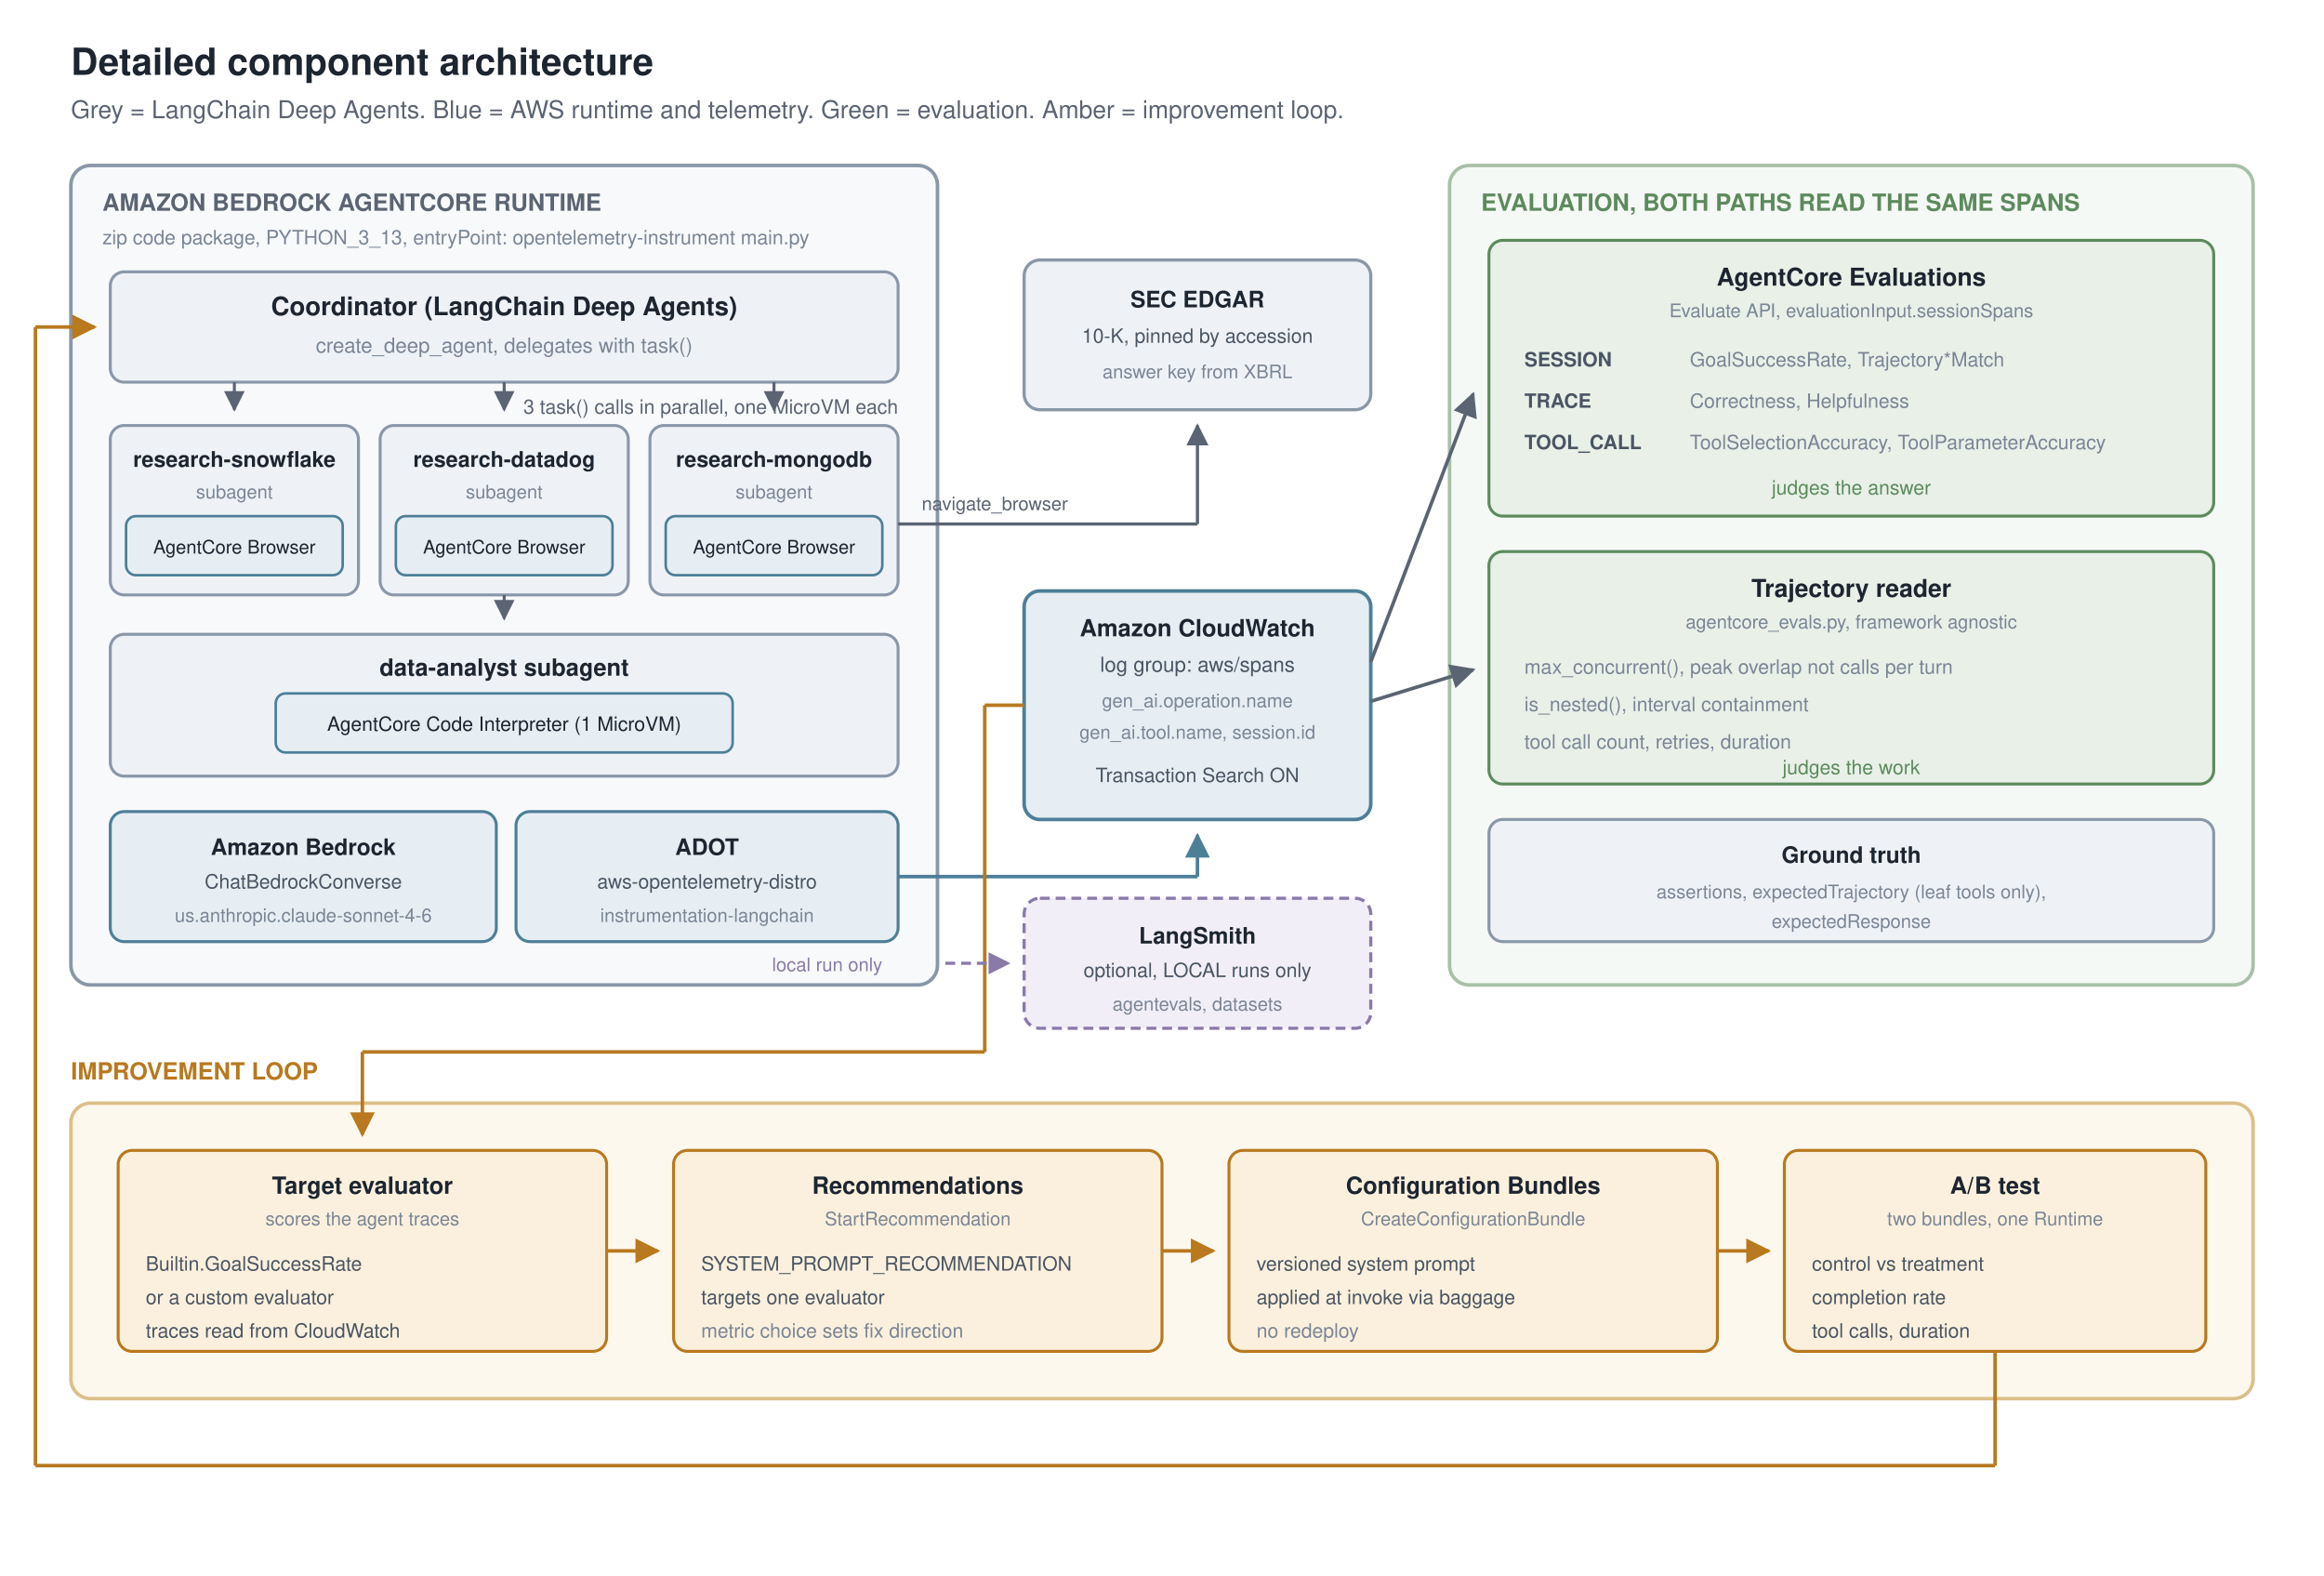
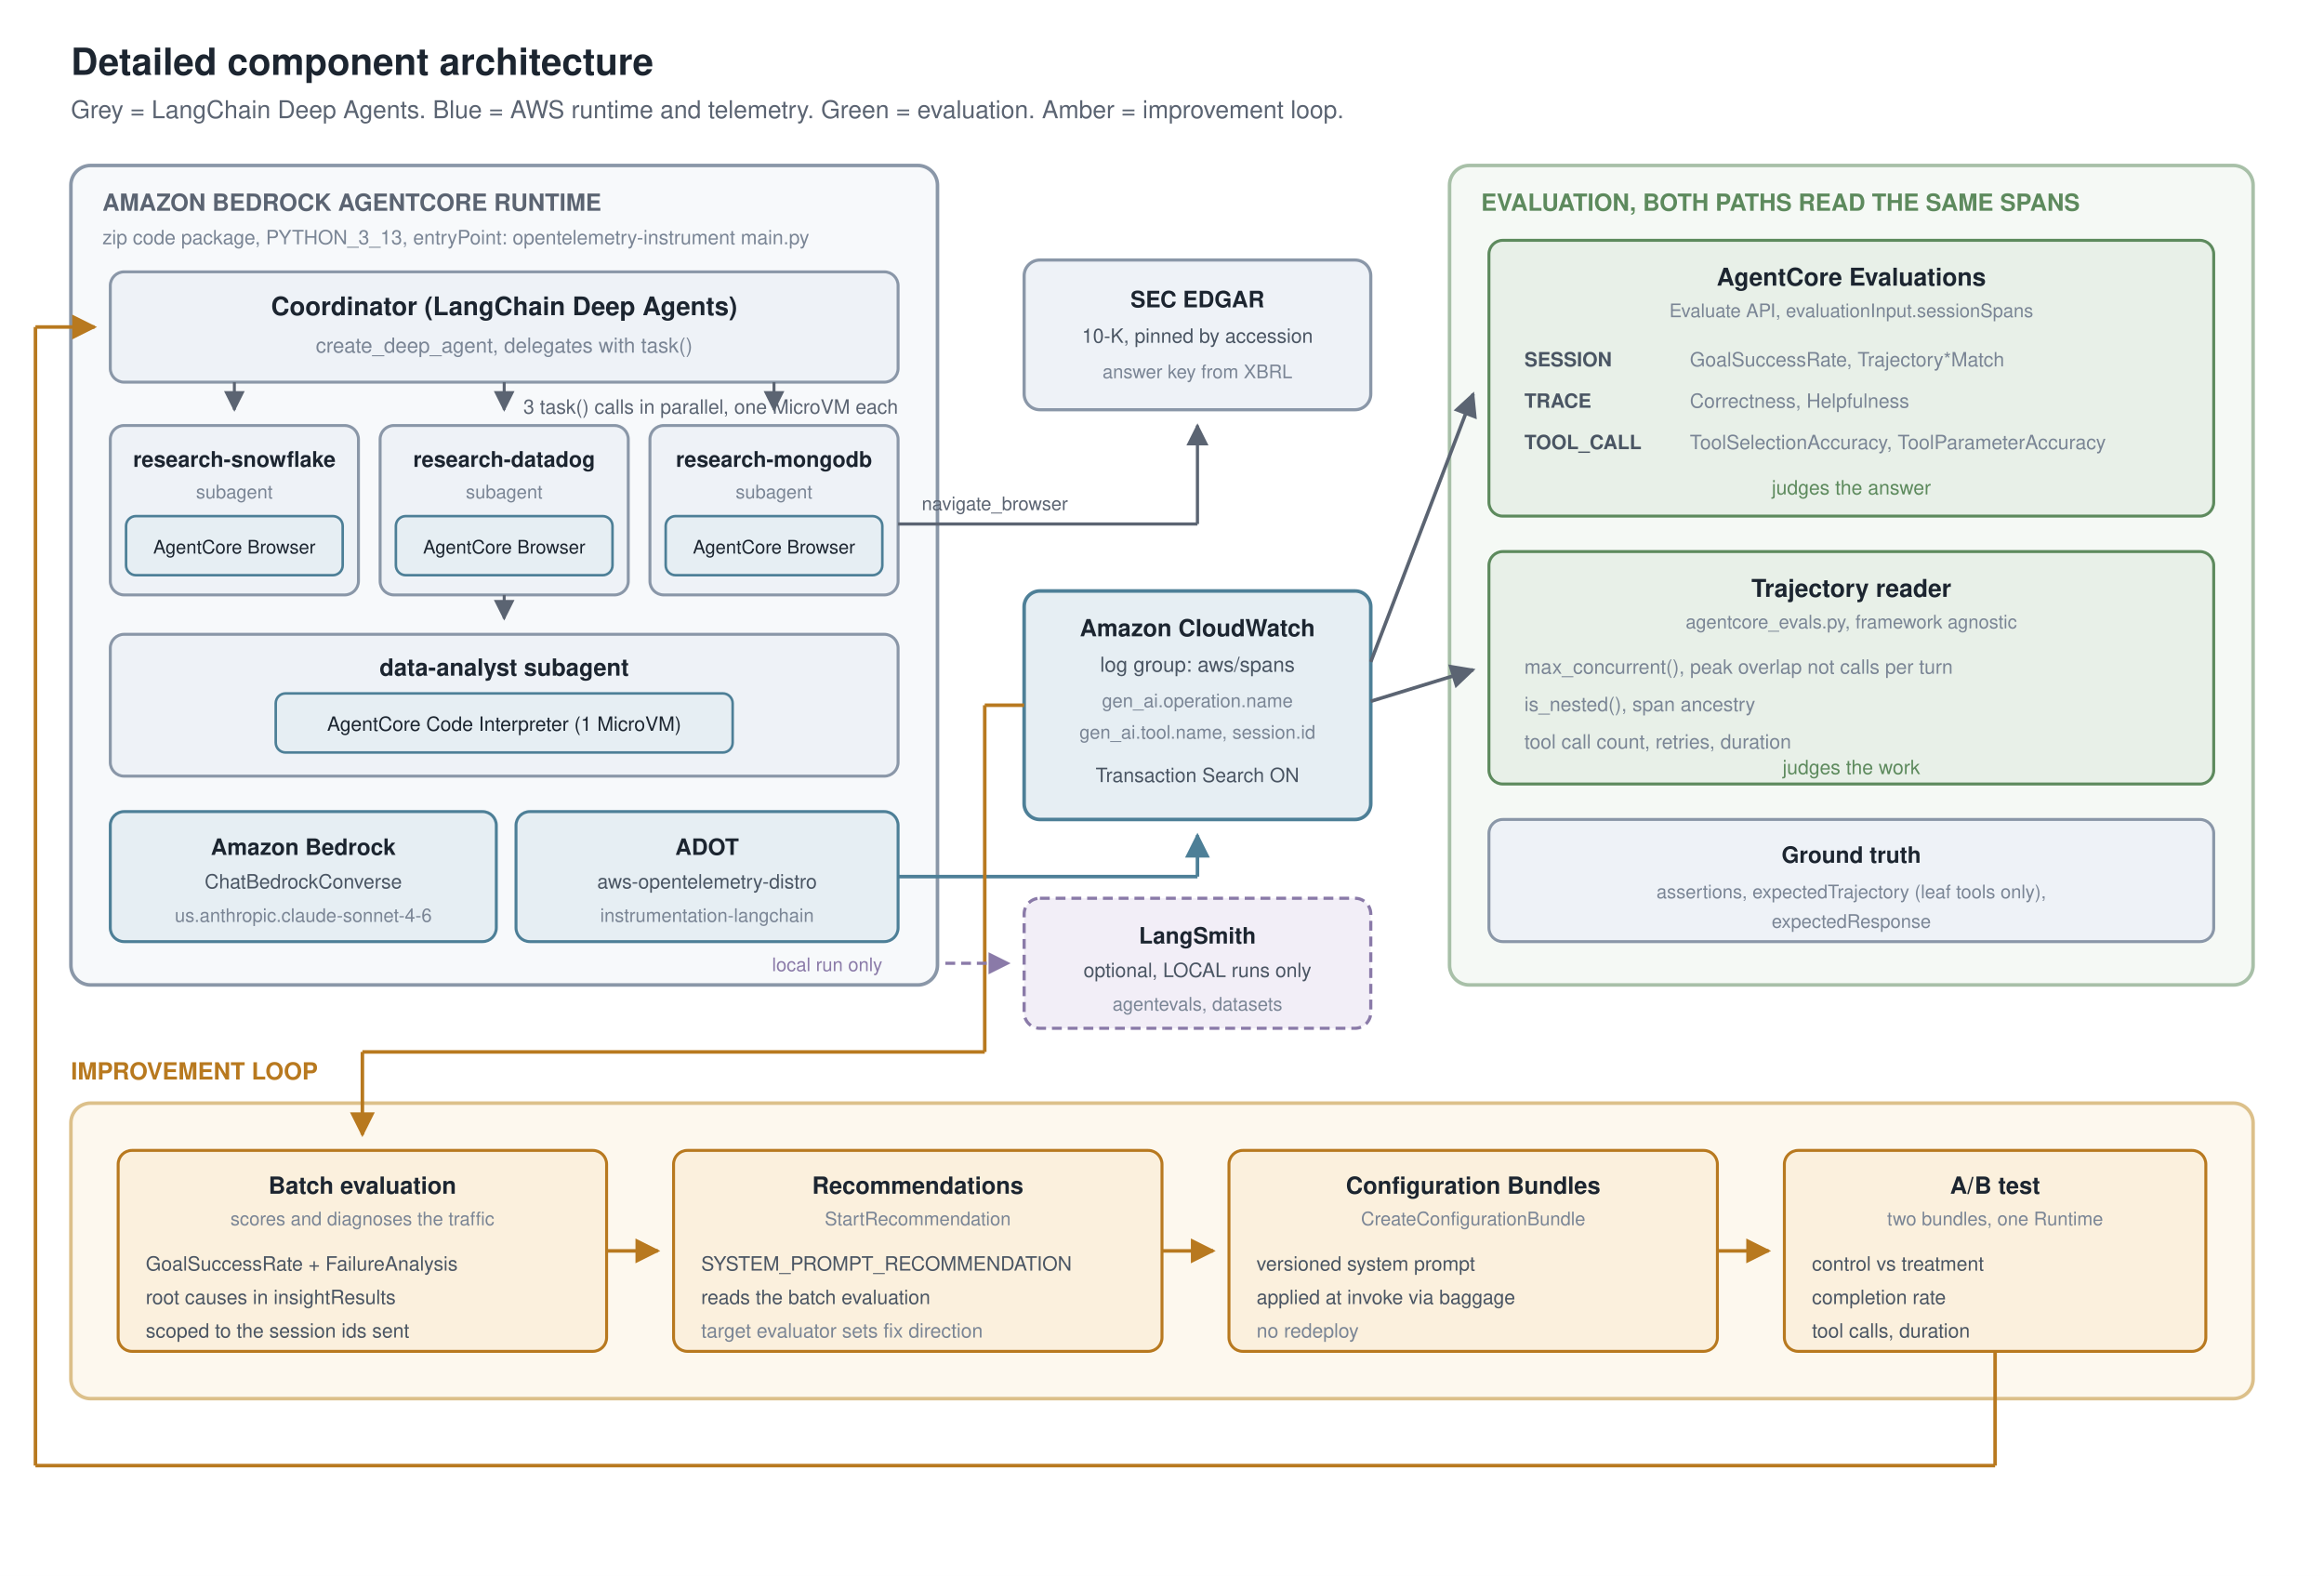
<svg xmlns="http://www.w3.org/2000/svg" viewBox="0 0 1180 800" width="1180" height="800" font-family="Helvetica, Arial, sans-serif" role="img" aria-label="Detailed architecture naming every component: a LangChain Deep Agents coordinator with three browser researcher subagents on AgentCore Browser and one analyst subagent on AgentCore Code Interpreter, hosted on AgentCore Runtime, instrumented by ADOT into CloudWatch aws slash spans, evaluated by AgentCore Evaluations built-in evaluators and a span-based trajectory reader, improved through Batch a target evaluator, Recommendations, Configuration Bundles and an A/B test">
  <defs>
    <marker id="d_g" viewBox="0 0 10 10" refX="9" refY="5" markerWidth="7" markerHeight="7" orient="auto-start-reverse">
      <path d="M 0 0 L 10 5 L 0 10 z" fill="#5b6472" />
    </marker>
    <marker id="d_b" viewBox="0 0 10 10" refX="9" refY="5" markerWidth="7" markerHeight="7" orient="auto-start-reverse">
      <path d="M 0 0 L 10 5 L 0 10 z" fill="#4d7f97" />
    </marker>
    <marker id="d_o" viewBox="0 0 10 10" refX="9" refY="5" markerWidth="7" markerHeight="7" orient="auto-start-reverse">
      <path d="M 0 0 L 10 5 L 0 10 z" fill="#b8791f" />
    </marker>
    <marker id="d_p" viewBox="0 0 10 10" refX="9" refY="5" markerWidth="7" markerHeight="7" orient="auto-start-reverse">
      <path d="M 0 0 L 10 5 L 0 10 z" fill="#8a7aa8" />
    </marker>
  </defs>
  <rect width="1180" height="800" fill="#ffffff" />
  <text x="36" y="38" font-size="19" font-weight="600" fill="#1c2530">Detailed component architecture</text>
  <text x="36" y="60" font-size="12.5" fill="#5b6472">Grey = LangChain Deep Agents. Blue = AWS runtime and telemetry. Green = evaluation. Amber = improvement loop.</text>
  <rect x="36" y="84" width="440" height="416" rx="10" fill="#f7f9fb" stroke="#8a97a8" stroke-width="1.8" />
  <text x="52" y="107" font-size="12" font-weight="600" fill="#5b6472">AMAZON BEDROCK AGENTCORE RUNTIME</text>
  <text x="52" y="124" font-size="10" fill="#7a8595">zip code package, PYTHON_3_13, entryPoint: opentelemetry-instrument main.py</text>
  <rect x="56" y="138" width="400" height="56" rx="7" fill="#eef2f7" stroke="#8a97a8" stroke-width="1.5" />
  <text x="256" y="160" font-size="13" font-weight="600" text-anchor="middle" fill="#1c2530">Coordinator (LangChain Deep Agents)</text>
  <text x="256" y="179" font-size="10.5" text-anchor="middle" fill="#7a8595">create_deep_agent, delegates with task()</text>
  <rect x="56" y="216" width="126" height="86" rx="7" fill="#eef2f7" stroke="#8a97a8" stroke-width="1.5" />
  <text x="119" y="237" font-size="11" font-weight="600" text-anchor="middle" fill="#1c2530">research-snowflake</text>
  <text x="119" y="253" font-size="9.5" text-anchor="middle" fill="#7a8595">subagent</text>
  <rect x="64" y="262" width="110" height="30" rx="5" fill="#e6eef3" stroke="#4d7f97" stroke-width="1.3" />
  <text x="119" y="281" font-size="9.5" text-anchor="middle" fill="#1c2530">AgentCore Browser</text>
  <rect x="193" y="216" width="126" height="86" rx="7" fill="#eef2f7" stroke="#8a97a8" stroke-width="1.5" />
  <text x="256" y="237" font-size="11" font-weight="600" text-anchor="middle" fill="#1c2530">research-datadog</text>
  <text x="256" y="253" font-size="9.5" text-anchor="middle" fill="#7a8595">subagent</text>
  <rect x="201" y="262" width="110" height="30" rx="5" fill="#e6eef3" stroke="#4d7f97" stroke-width="1.3" />
  <text x="256" y="281" font-size="9.5" text-anchor="middle" fill="#1c2530">AgentCore Browser</text>
  <rect x="330" y="216" width="126" height="86" rx="7" fill="#eef2f7" stroke="#8a97a8" stroke-width="1.5" />
  <text x="393" y="237" font-size="11" font-weight="600" text-anchor="middle" fill="#1c2530">research-mongodb</text>
  <text x="393" y="253" font-size="9.5" text-anchor="middle" fill="#7a8595">subagent</text>
  <rect x="338" y="262" width="110" height="30" rx="5" fill="#e6eef3" stroke="#4d7f97" stroke-width="1.3" />
  <text x="393" y="281" font-size="9.5" text-anchor="middle" fill="#1c2530">AgentCore Browser</text>
  <text x="456" y="210" font-size="10" text-anchor="end" fill="#5b6472">3 task() calls in parallel, one MicroVM each</text>
  <rect x="56" y="322" width="400" height="72" rx="7" fill="#eef2f7" stroke="#8a97a8" stroke-width="1.5" />
  <text x="256" y="343" font-size="12" font-weight="600" text-anchor="middle" fill="#1c2530">data-analyst subagent</text>
  <rect x="140" y="352" width="232" height="30" rx="5" fill="#e6eef3" stroke="#4d7f97" stroke-width="1.3" />
  <text x="256" y="371" font-size="10" text-anchor="middle" fill="#1c2530">AgentCore Code Interpreter (1 MicroVM)</text>
  <rect x="56" y="412" width="196" height="66" rx="7" fill="#e6eef3" stroke="#4d7f97" stroke-width="1.5" />
  <text x="154" y="434" font-size="11.5" font-weight="600" text-anchor="middle" fill="#1c2530">Amazon Bedrock</text>
  <text x="154" y="451" font-size="10" text-anchor="middle" fill="#4a5563">ChatBedrockConverse</text>
  <text x="154" y="468" font-size="9.5" text-anchor="middle" fill="#7a8595">us.anthropic.claude-sonnet-4-6</text>
  <rect x="262" y="412" width="194" height="66" rx="7" fill="#e6eef3" stroke="#4d7f97" stroke-width="1.5" />
  <text x="359" y="434" font-size="11.5" font-weight="600" text-anchor="middle" fill="#1c2530">ADOT</text>
  <text x="359" y="451" font-size="10" text-anchor="middle" fill="#4a5563">aws-opentelemetry-distro</text>
  <text x="359" y="468" font-size="9.5" text-anchor="middle" fill="#7a8595">instrumentation-langchain</text>
  <line x1="119" y1="194" x2="119" y2="208" stroke="#5b6472" stroke-width="1.5" marker-end="url(#d_g)" />
  <line x1="256" y1="194" x2="256" y2="208" stroke="#5b6472" stroke-width="1.5" marker-end="url(#d_g)" />
  <line x1="393" y1="194" x2="393" y2="208" stroke="#5b6472" stroke-width="1.5" marker-end="url(#d_g)" />
  <line x1="256" y1="302" x2="256" y2="314" stroke="#5b6472" stroke-width="1.5" marker-end="url(#d_g)" />
  <rect x="520" y="132" width="176" height="76" rx="8" fill="#eef2f7" stroke="#8a97a8" stroke-width="1.6" />
  <text x="608" y="156" font-size="11.5" font-weight="600" text-anchor="middle" fill="#1c2530">SEC EDGAR</text>
  <text x="608" y="174" font-size="10" text-anchor="middle" fill="#4a5563">10-K, pinned by accession</text>
  <text x="608" y="192" font-size="9.5" text-anchor="middle" fill="#7a8595">answer key from XBRL</text>
  <line x1="456" y1="266" x2="608" y2="266" stroke="#5b6472" stroke-width="1.6" />
  <line x1="608" y1="266" x2="608" y2="216" stroke="#5b6472" stroke-width="1.6" marker-end="url(#d_g)" />
  <text x="468" y="259" font-size="9.5" fill="#5b6472">navigate_browser</text>
  <rect x="520" y="300" width="176" height="116" rx="8" fill="#e6eef3" stroke="#4d7f97" stroke-width="1.8" />
  <text x="608" y="323" font-size="12" font-weight="600" text-anchor="middle" fill="#1c2530">Amazon CloudWatch</text>
  <text x="608" y="341" font-size="10.5" text-anchor="middle" fill="#4a5563">log group: aws/spans</text>
  <text x="608" y="359" font-size="9.5" text-anchor="middle" fill="#7a8595">gen_ai.operation.name</text>
  <text x="608" y="375" font-size="9.5" text-anchor="middle" fill="#7a8595">gen_ai.tool.name, session.id</text>
  <text x="608" y="397" font-size="10" text-anchor="middle" fill="#4a5563">Transaction Search ON</text>
  <line x1="456" y1="445" x2="608" y2="445" stroke="#4d7f97" stroke-width="1.8" />
  <line x1="608" y1="445" x2="608" y2="424" stroke="#4d7f97" stroke-width="1.8" marker-end="url(#d_b)" />
  <rect x="520" y="456" width="176" height="66" rx="8" fill="#f2eef7" stroke="#8a7aa8" stroke-width="1.6" stroke-dasharray="5 3" />
  <text x="608" y="479" font-size="11.5" font-weight="600" text-anchor="middle" fill="#1c2530">LangSmith</text>
  <text x="608" y="496" font-size="10" text-anchor="middle" fill="#4a5563">optional, LOCAL runs only</text>
  <text x="608" y="513" font-size="9.5" text-anchor="middle" fill="#7a8595">agentevals, datasets</text>
  <rect x="736" y="84" width="408" height="416" rx="10" fill="#f5f9f5" stroke="#a8c0a8" stroke-width="1.8" />
  <text x="752" y="107" font-size="12" font-weight="600" fill="#5d8a5d">EVALUATION, BOTH PATHS READ THE SAME SPANS</text>
  <rect x="756" y="122" width="368" height="140" rx="7" fill="#e8f0e8" stroke="#5d8a5d" stroke-width="1.5" />
  <text x="940" y="145" font-size="12.5" font-weight="600" text-anchor="middle" fill="#1c2530">AgentCore Evaluations</text>
  <text x="940" y="161" font-size="9.5" text-anchor="middle" fill="#7a8595">Evaluate API, evaluationInput.sessionSpans</text>
  <text x="774" y="186" font-size="10" font-weight="600" fill="#4a5563">SESSION</text>
  <text x="858" y="186" font-size="10" fill="#7a8595">GoalSuccessRate, Trajectory*Match</text>
  <text x="774" y="207" font-size="10" font-weight="600" fill="#4a5563">TRACE</text>
  <text x="858" y="207" font-size="10" fill="#7a8595">Correctness, Helpfulness</text>
  <text x="774" y="228" font-size="10" font-weight="600" fill="#4a5563">TOOL_CALL</text>
  <text x="858" y="228" font-size="10" fill="#7a8595">ToolSelectionAccuracy, ToolParameterAccuracy</text>
  <text x="940" y="251" font-size="10" text-anchor="middle" fill="#5d8a5d">judges the answer</text>
  <rect x="756" y="280" width="368" height="118" rx="7" fill="#e8f0e8" stroke="#5d8a5d" stroke-width="1.5" />
  <text x="940" y="303" font-size="12.5" font-weight="600" text-anchor="middle" fill="#1c2530">Trajectory reader</text>
  <text x="940" y="319" font-size="9.5" text-anchor="middle" fill="#7a8595">agentcore_evals.py, framework agnostic</text>
  <text x="774" y="342" font-size="10" fill="#7a8595">max_concurrent(), peak overlap not calls per turn</text>
-   <text x="774" y="361" font-size="10" fill="#7a8595">is_nested(), interval containment</text>
+   <text x="774" y="361" font-size="10" fill="#7a8595">is_nested(), span ancestry</text>
  <text x="774" y="380" font-size="10" fill="#7a8595">tool call count, retries, duration</text>
  <text x="940" y="393" font-size="10" text-anchor="middle" fill="#5d8a5d">judges the work</text>
  <rect x="756" y="416" width="368" height="62" rx="7" fill="#eef2f7" stroke="#8a97a8" stroke-width="1.5" />
  <text x="940" y="438" font-size="11.5" font-weight="600" text-anchor="middle" fill="#1c2530">Ground truth</text>
  <text x="940" y="456" font-size="9.5" text-anchor="middle" fill="#7a8595">assertions, expectedTrajectory (leaf tools only),</text>
  <text x="940" y="471" font-size="9.5" text-anchor="middle" fill="#7a8595">expectedResponse</text>
  <line x1="696" y1="336" x2="748" y2="200" stroke="#5b6472" stroke-width="1.8" marker-end="url(#d_g)" />
  <line x1="696" y1="356" x2="748" y2="340" stroke="#5b6472" stroke-width="1.8" marker-end="url(#d_g)" />
  <text x="36" y="548" font-size="12" font-weight="600" fill="#b8791f">IMPROVEMENT LOOP</text>
  <rect x="36" y="560" width="1108" height="150" rx="10" fill="#fdf8ee" stroke="#dcc08a" stroke-width="1.8" />
  <rect x="60" y="584" width="248" height="102" rx="7" fill="#fbf0dd" stroke="#b8791f" stroke-width="1.5" />
-   <text x="184" y="606" font-size="12" font-weight="600" text-anchor="middle" fill="#1c2530">Target evaluator</text>
-   <text x="184" y="622" font-size="9.5" text-anchor="middle" fill="#7a8595">scores the agent traces</text>
-   <text x="74" y="645" font-size="10" fill="#4a5563">Builtin.GoalSuccessRate</text>
-   <text x="74" y="662" font-size="10" fill="#4a5563">or a custom evaluator</text>
-   <text x="74" y="679" font-size="10" fill="#4a5563">traces read from CloudWatch</text>
+   <text x="184" y="606" font-size="12" font-weight="600" text-anchor="middle" fill="#1c2530">Batch evaluation</text>
+   <text x="184" y="622" font-size="9.5" text-anchor="middle" fill="#7a8595">scores and diagnoses the traffic</text>
+   <text x="74" y="645" font-size="10" fill="#4a5563">GoalSuccessRate + FailureAnalysis</text>
+   <text x="74" y="662" font-size="10" fill="#4a5563">root causes in insightResults</text>
+   <text x="74" y="679" font-size="10" fill="#4a5563">scoped to the session ids sent</text>
  <rect x="342" y="584" width="248" height="102" rx="7" fill="#fbf0dd" stroke="#b8791f" stroke-width="1.5" />
  <text x="466" y="606" font-size="12" font-weight="600" text-anchor="middle" fill="#1c2530">Recommendations</text>
  <text x="466" y="622" font-size="9.5" text-anchor="middle" fill="#7a8595">StartRecommendation</text>
  <text x="356" y="645" font-size="10" fill="#4a5563">SYSTEM_PROMPT_RECOMMENDATION</text>
-   <text x="356" y="662" font-size="10" fill="#4a5563">targets one evaluator</text>
-   <text x="356" y="679" font-size="10" fill="#7a8595">metric choice sets fix direction</text>
+   <text x="356" y="662" font-size="10" fill="#4a5563">reads the batch evaluation</text>
+   <text x="356" y="679" font-size="10" fill="#7a8595">target evaluator sets fix direction</text>
  <rect x="624" y="584" width="248" height="102" rx="7" fill="#fbf0dd" stroke="#b8791f" stroke-width="1.5" />
  <text x="748" y="606" font-size="12" font-weight="600" text-anchor="middle" fill="#1c2530">Configuration Bundles</text>
  <text x="748" y="622" font-size="9.5" text-anchor="middle" fill="#7a8595">CreateConfigurationBundle</text>
  <text x="638" y="645" font-size="10" fill="#4a5563">versioned system prompt</text>
  <text x="638" y="662" font-size="10" fill="#4a5563">applied at invoke via baggage</text>
  <text x="638" y="679" font-size="10" fill="#7a8595">no redeploy</text>
  <rect x="906" y="584" width="214" height="102" rx="7" fill="#fbf0dd" stroke="#b8791f" stroke-width="1.5" />
  <text x="1013" y="606" font-size="12" font-weight="600" text-anchor="middle" fill="#1c2530">A/B test</text>
  <text x="1013" y="622" font-size="9.5" text-anchor="middle" fill="#7a8595">two bundles, one Runtime</text>
  <text x="920" y="645" font-size="10" fill="#4a5563">control vs treatment</text>
  <text x="920" y="662" font-size="10" fill="#4a5563">completion rate</text>
  <text x="920" y="679" font-size="10" fill="#4a5563">tool calls, duration</text>
  <line x1="308" y1="635" x2="334" y2="635" stroke="#b8791f" stroke-width="1.8" marker-end="url(#d_o)" />
  <line x1="590" y1="635" x2="616" y2="635" stroke="#b8791f" stroke-width="1.8" marker-end="url(#d_o)" />
  <line x1="872" y1="635" x2="898" y2="635" stroke="#b8791f" stroke-width="1.8" marker-end="url(#d_o)" />
  <line x1="520" y1="358" x2="500" y2="358" stroke="#b8791f" stroke-width="1.8" />
  <line x1="500" y1="358" x2="500" y2="534" stroke="#b8791f" stroke-width="1.8" />
  <line x1="500" y1="534" x2="184" y2="534" stroke="#b8791f" stroke-width="1.8" />
  <line x1="184" y1="534" x2="184" y2="576" stroke="#b8791f" stroke-width="1.8" marker-end="url(#d_o)" />
  <line x1="1013" y1="686" x2="1013" y2="744" stroke="#b8791f" stroke-width="1.8" />
  <line x1="1013" y1="744" x2="18" y2="744" stroke="#b8791f" stroke-width="1.8" />
  <line x1="18" y1="744" x2="18" y2="166" stroke="#b8791f" stroke-width="1.8" />
  <line x1="18" y1="166" x2="48" y2="166" stroke="#b8791f" stroke-width="1.8" marker-end="url(#d_o)" />
  <line x1="480" y1="489" x2="512" y2="489" stroke="#8a7aa8" stroke-width="1.6" stroke-dasharray="5 3" marker-end="url(#d_p)" />
  <text x="392" y="493" font-size="9.5" fill="#8a7aa8">local run only</text>
</svg>
